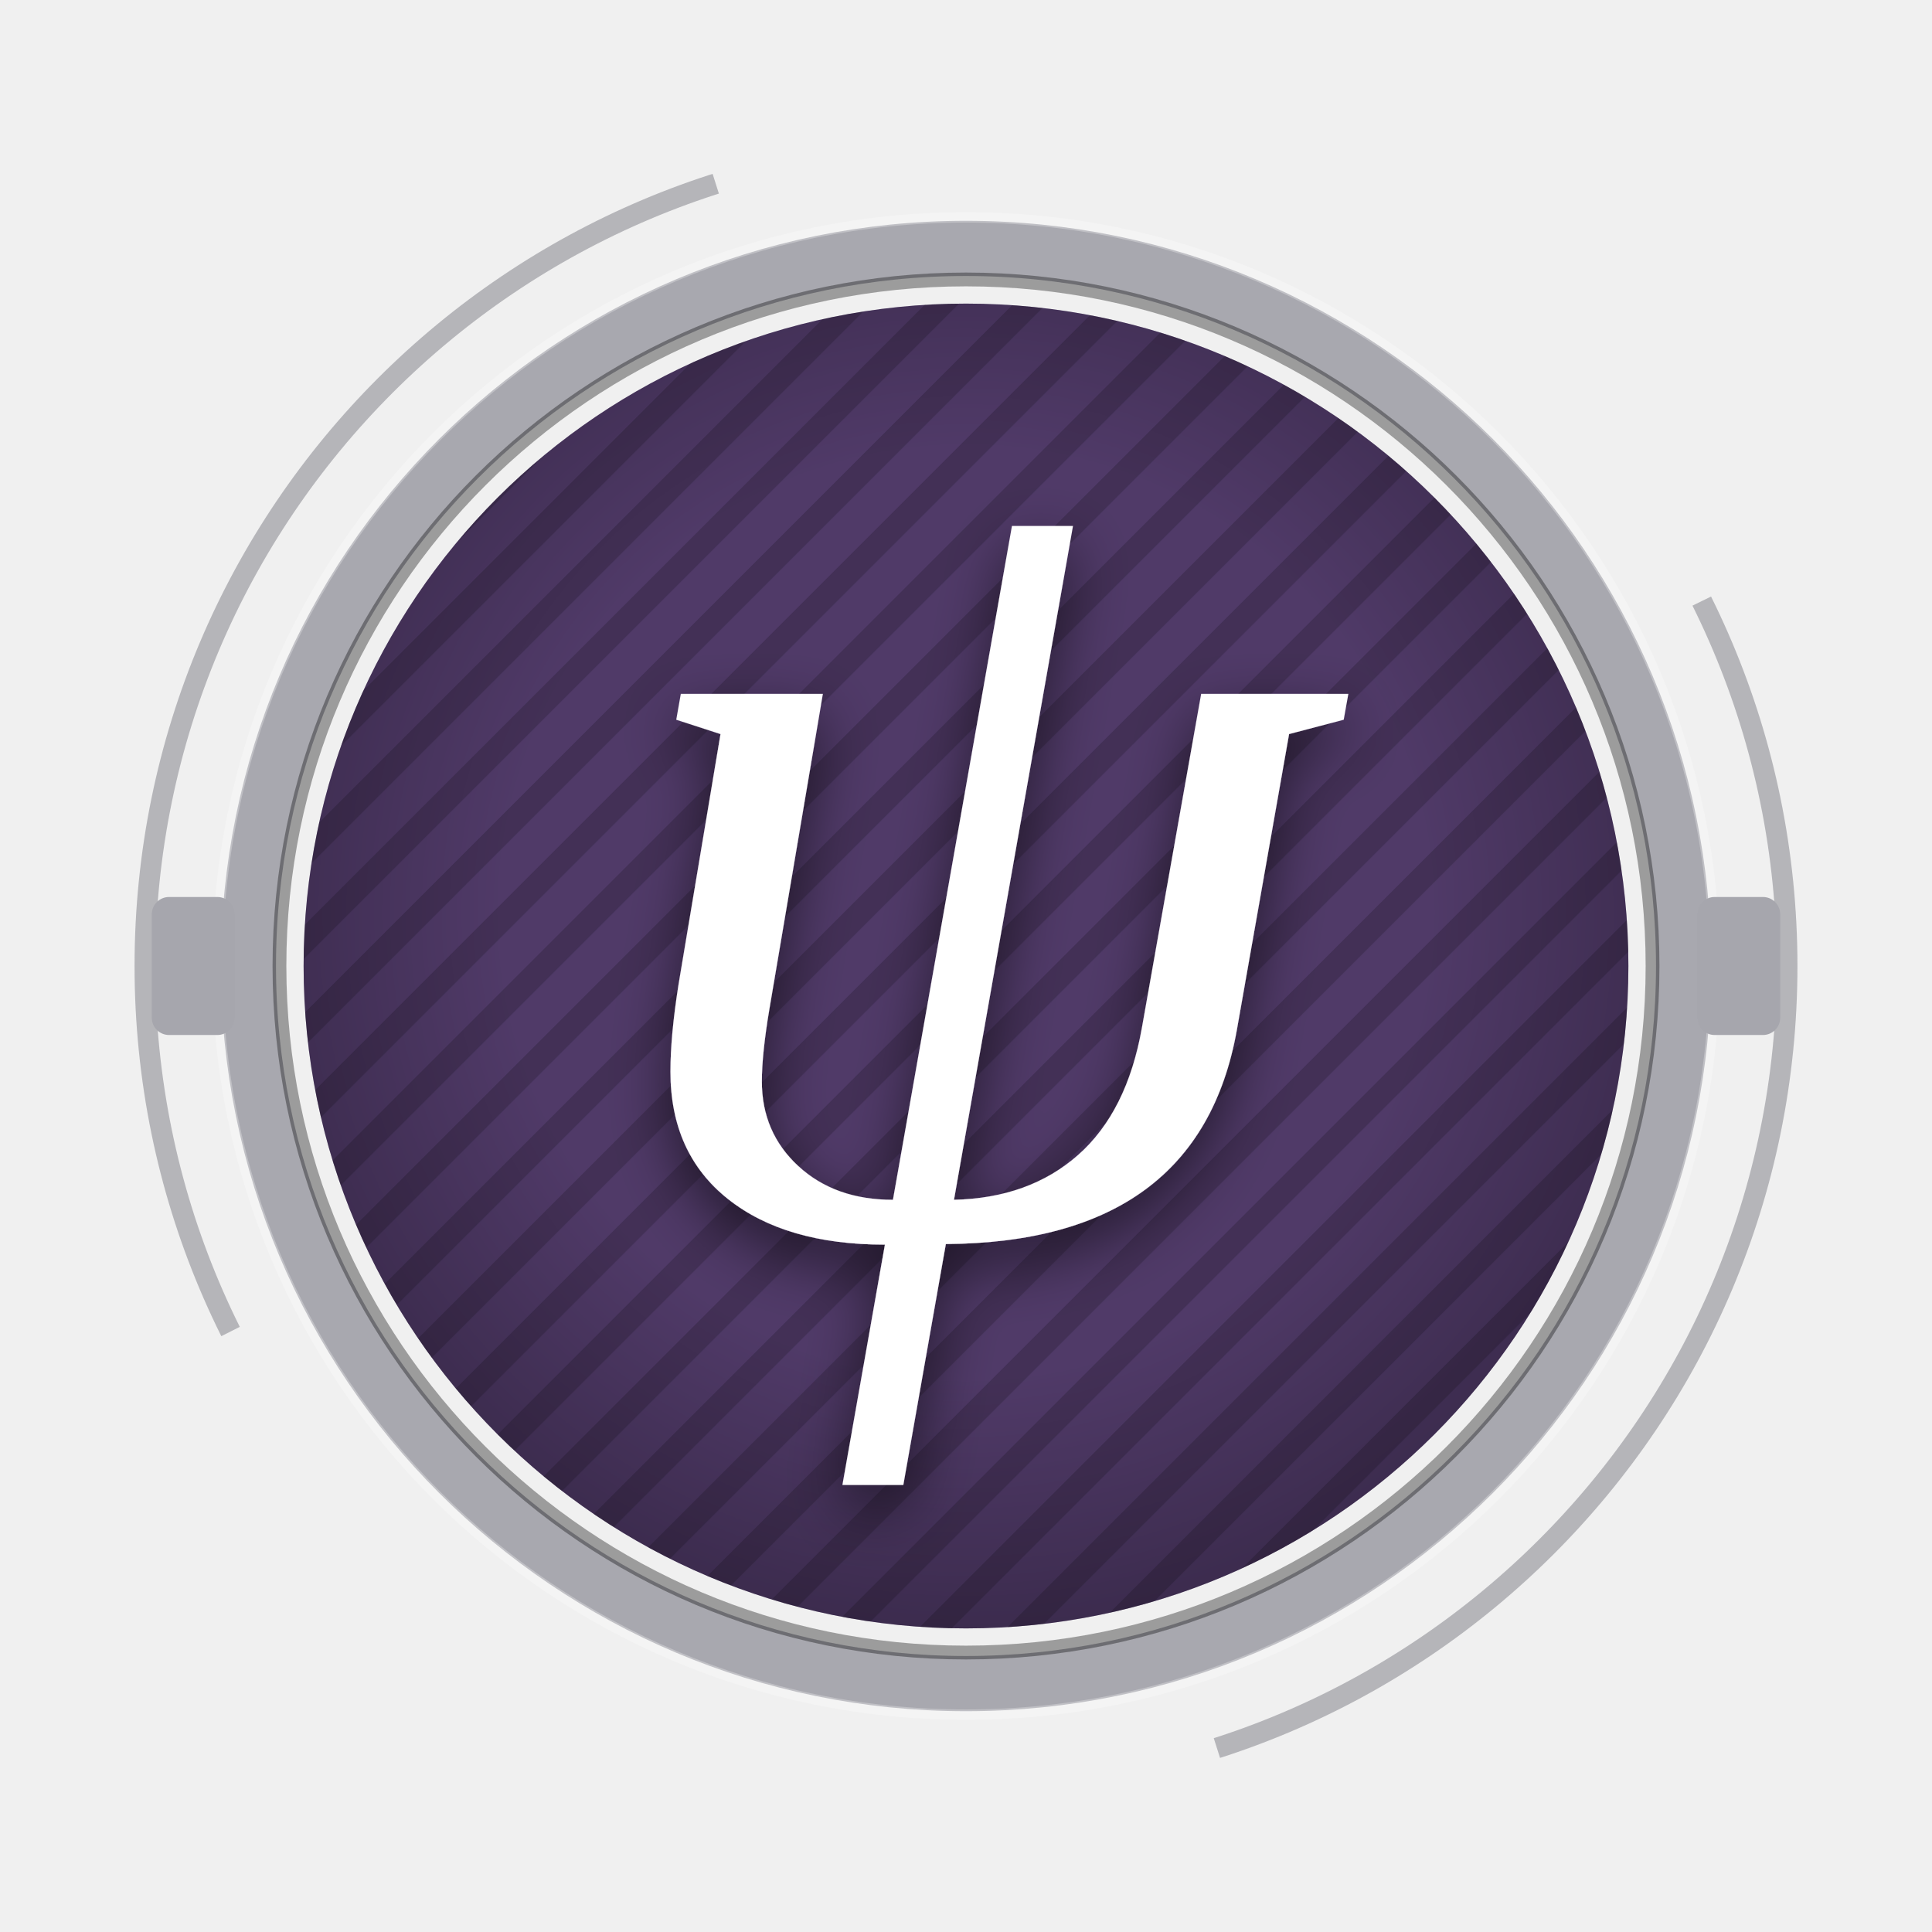
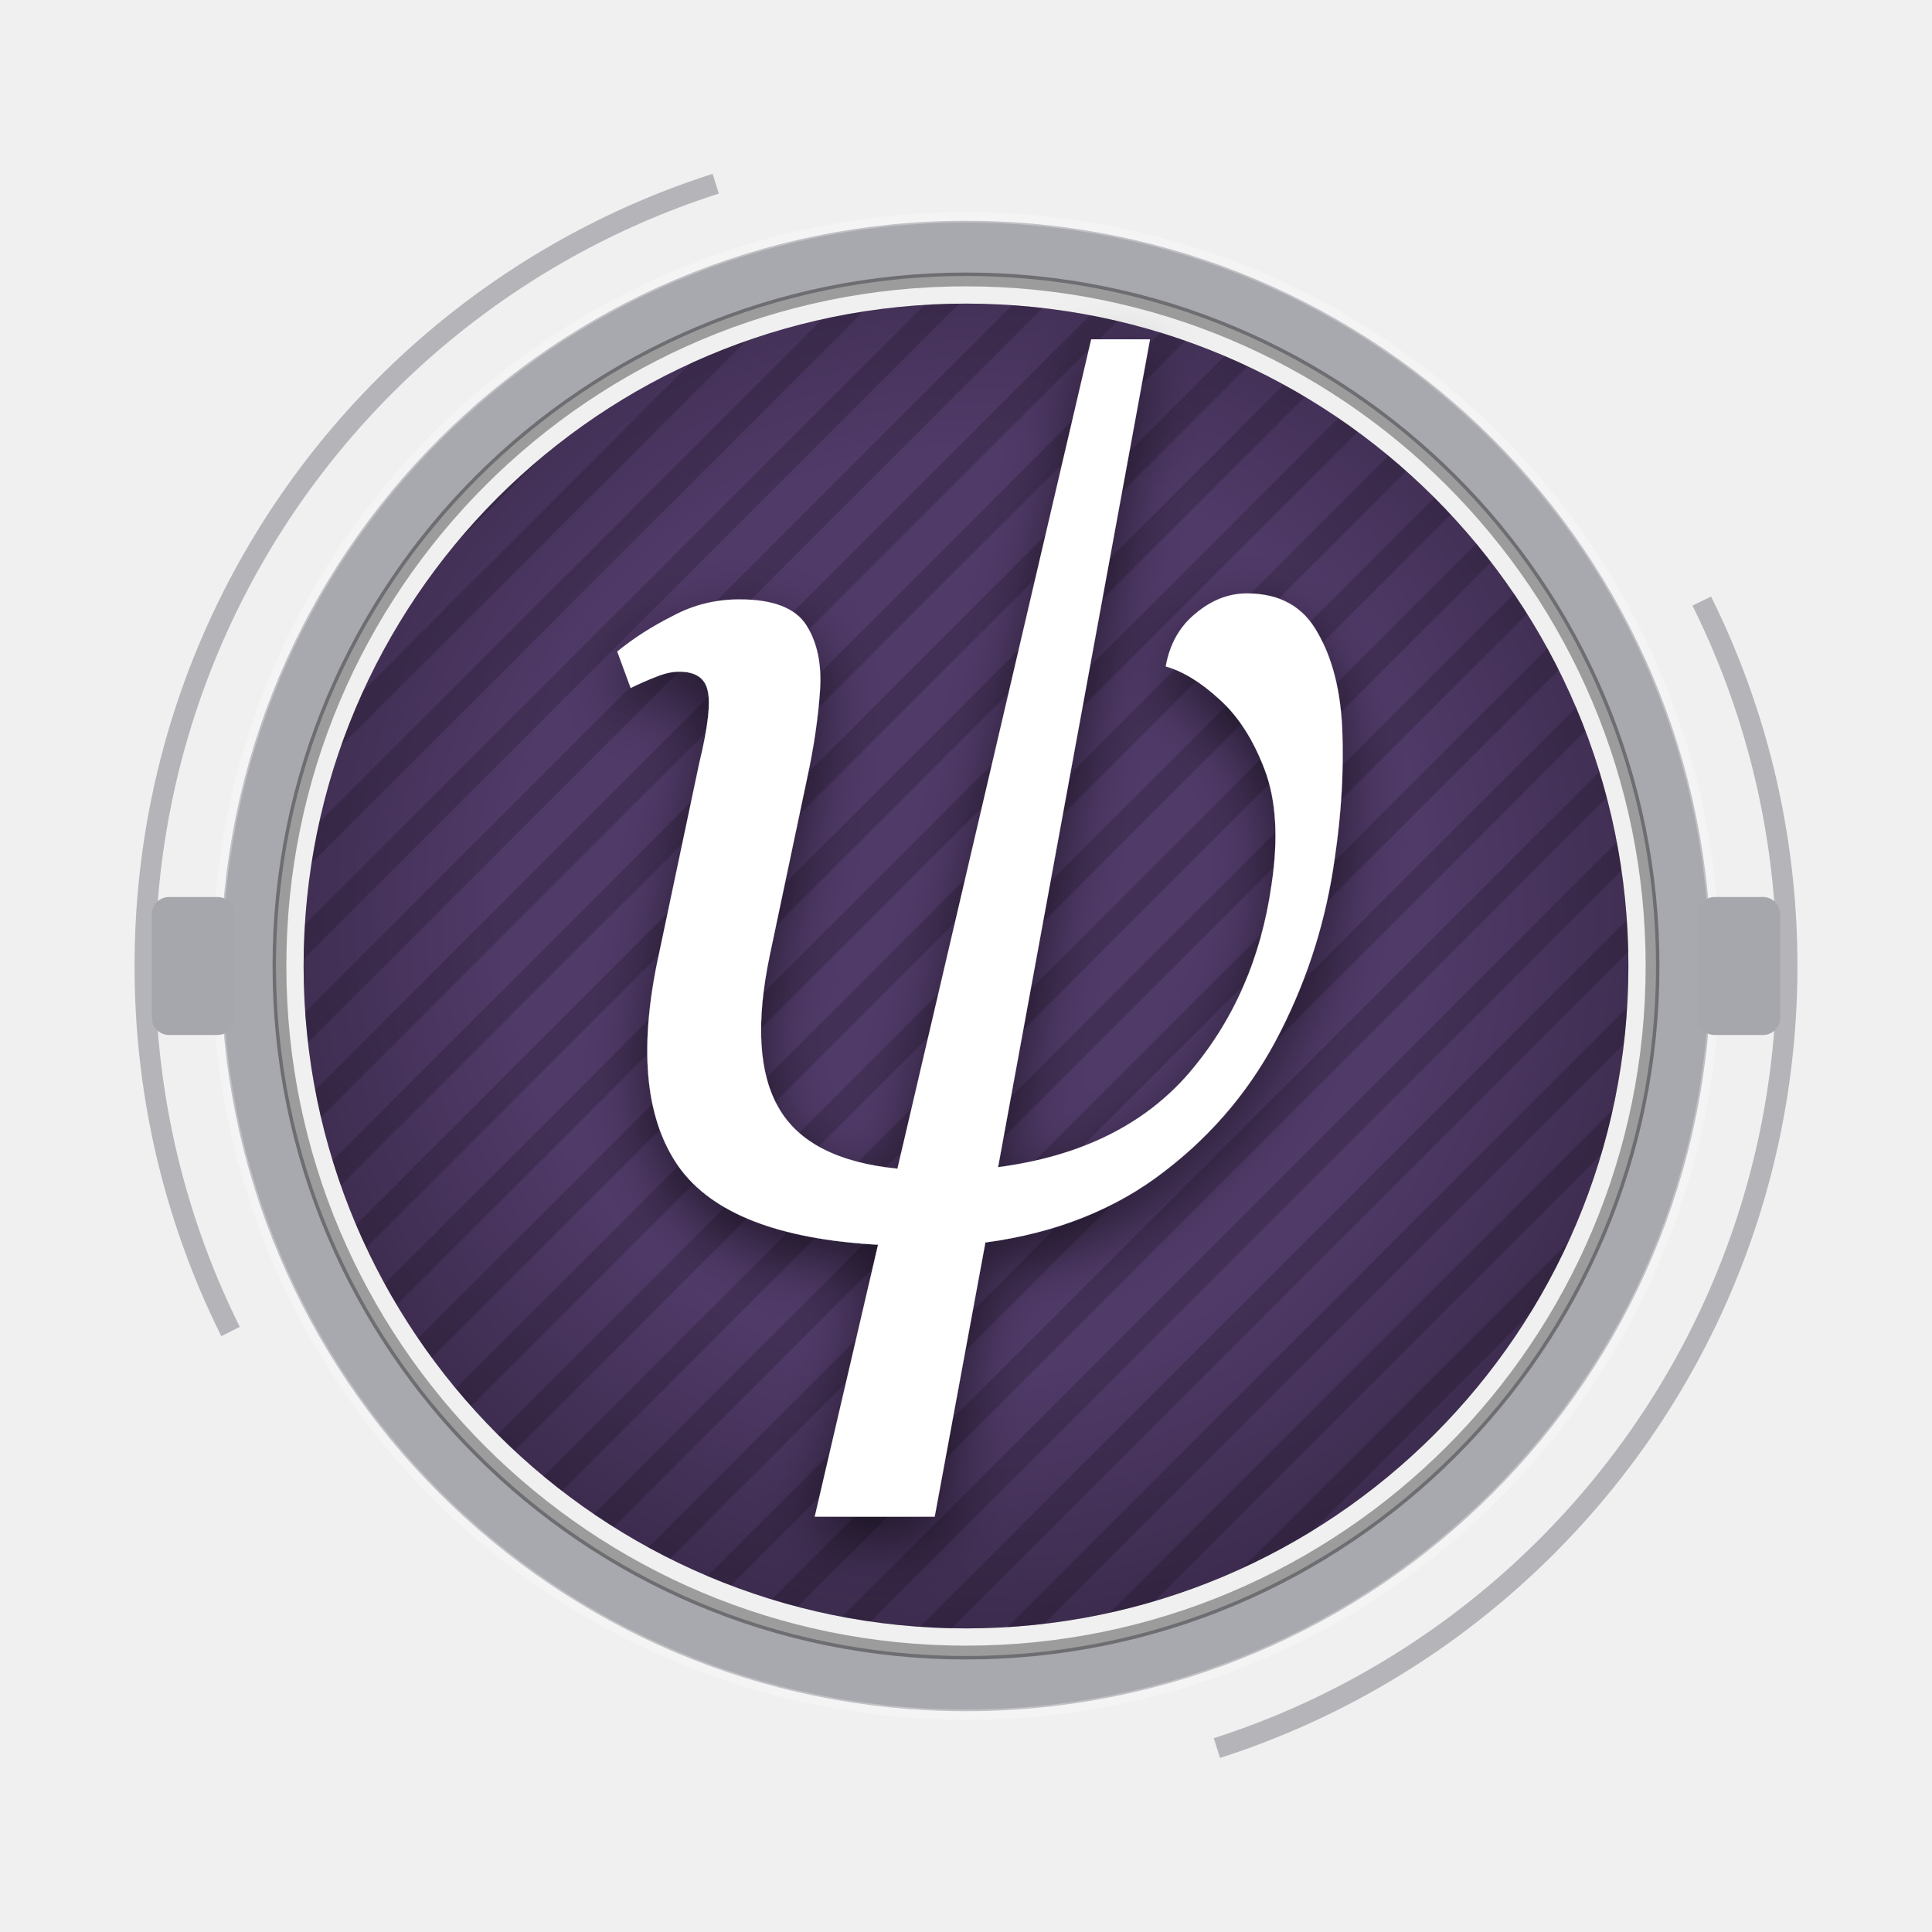
<svg xmlns="http://www.w3.org/2000/svg" viewBox="0 0 280 280" role="img" aria-label="7K Azimuth dan">
  <defs>
    <pattern id="hatch" patternUnits="userSpaceOnUse" width="9" height="9" patternTransform="rotate(45)">
      <rect width="9" height="9" fill="none" />
      <rect width="3.4" height="9" fill="rgba(0,0,0,0.17)" />
    </pattern>
    <radialGradient id="vig" cx="50%" cy="46%" r="56%">
      <stop offset="0.62" stop-color="rgba(0,0,0,0)" />
      <stop offset="1" stop-color="rgba(0,0,0,0.28)" />
    </radialGradient>
    <filter id="gsh" x="-30%" y="-30%" width="160%" height="160%">
      <feDropShadow dx="0" dy="3" stdDeviation="4" flood-color="#000" flood-opacity="0.55" />
    </filter>
  </defs>
  <circle cx="140" cy="140" r="119" fill="none" stroke="#8e8e95" stroke-width="3" stroke-dasharray="205 169" stroke-dashoffset="55" opacity="0.6" />
  <circle cx="140" cy="140" r="96" fill="#503a68" />
  <circle cx="140" cy="140" r="96" fill="url(#hatch)" />
  <circle cx="140" cy="140" r="96" fill="url(#vig)" />
  <circle cx="140" cy="140" r="104" fill="none" stroke="#a8a8af" stroke-width="8" />
  <circle cx="140" cy="140" r="99.5" fill="none" stroke="rgba(0,0,0,0.35)" stroke-width="2" />
  <circle cx="140" cy="140" r="108.5" fill="none" stroke="rgba(255,255,255,0.28)" stroke-width="1.5" />
  <rect x="22" y="130" width="12" height="20" rx="2.5" fill="#a6a6ad" />
  <rect x="246" y="130" width="12" height="20" rx="2.5" fill="#a6a6ad" />
  <g transform="translate(140 140) scale(1.08)" filter="url(#gsh)">
-     <text x="0" y="36" text-anchor="middle" font-family="Georgia, 'Times New Roman', 'DejaVu Serif', serif" font-style="italic" font-size="158" fill="#fff">ψ</text>
+     <path d="M-4.2 73.9L-20.3 73.9L-11.8 37.4Q-31.8 36.3-38.5 27.0Q-45.1 17.7-41.5-0.2L-41.5-0.2L-35.8-27.2Q-34.0-34.6-34.7-37.1Q-35.3-39.5-38.5-39.5L-38.5-39.5Q-39.9-39.5-41.6-38.8Q-43.4-38.1-45.0-37.3L-45.0-37.3L-46.8-42.2Q-43.5-44.9-39.3-47.0Q-35.2-49.2-30.4-49.2L-30.4-49.2Q-23.6-49.2-21.4-45.7Q-19.2-42.2-19.6-36.8Q-20.0-31.3-21.3-25.3L-21.3-25.3L-26.3-1.6Q-29.2 12.1-25.1 19.1Q-21.1 26.0-9.2 27.2L-9.2 27.2L16.8-84.1L24.7-84.1L4.3 27.0Q20.9 24.8 29.9 14.4Q38.9 3.9 41.0-10.9L41.0-10.9Q42.4-20.2 40.1-26.3Q37.8-32.4 34.0-35.8Q30.3-39.2 26.8-40.2L26.8-40.2Q27.6-44.7 30.8-47.3Q34.0-50.0 37.7-50.0L37.7-50.0Q44.3-50.0 47.2-44.7Q50.2-39.5 50.5-31.5Q50.8-23.4 49.5-14.6L49.5-14.6Q47.8-2.2 42.2 8.8Q36.6 19.9 26.7 27.5Q16.8 35.2 2.6 37.1L2.6 37.1L-4.2 73.9Z" fill="#fff" />
  </g>
</svg>
